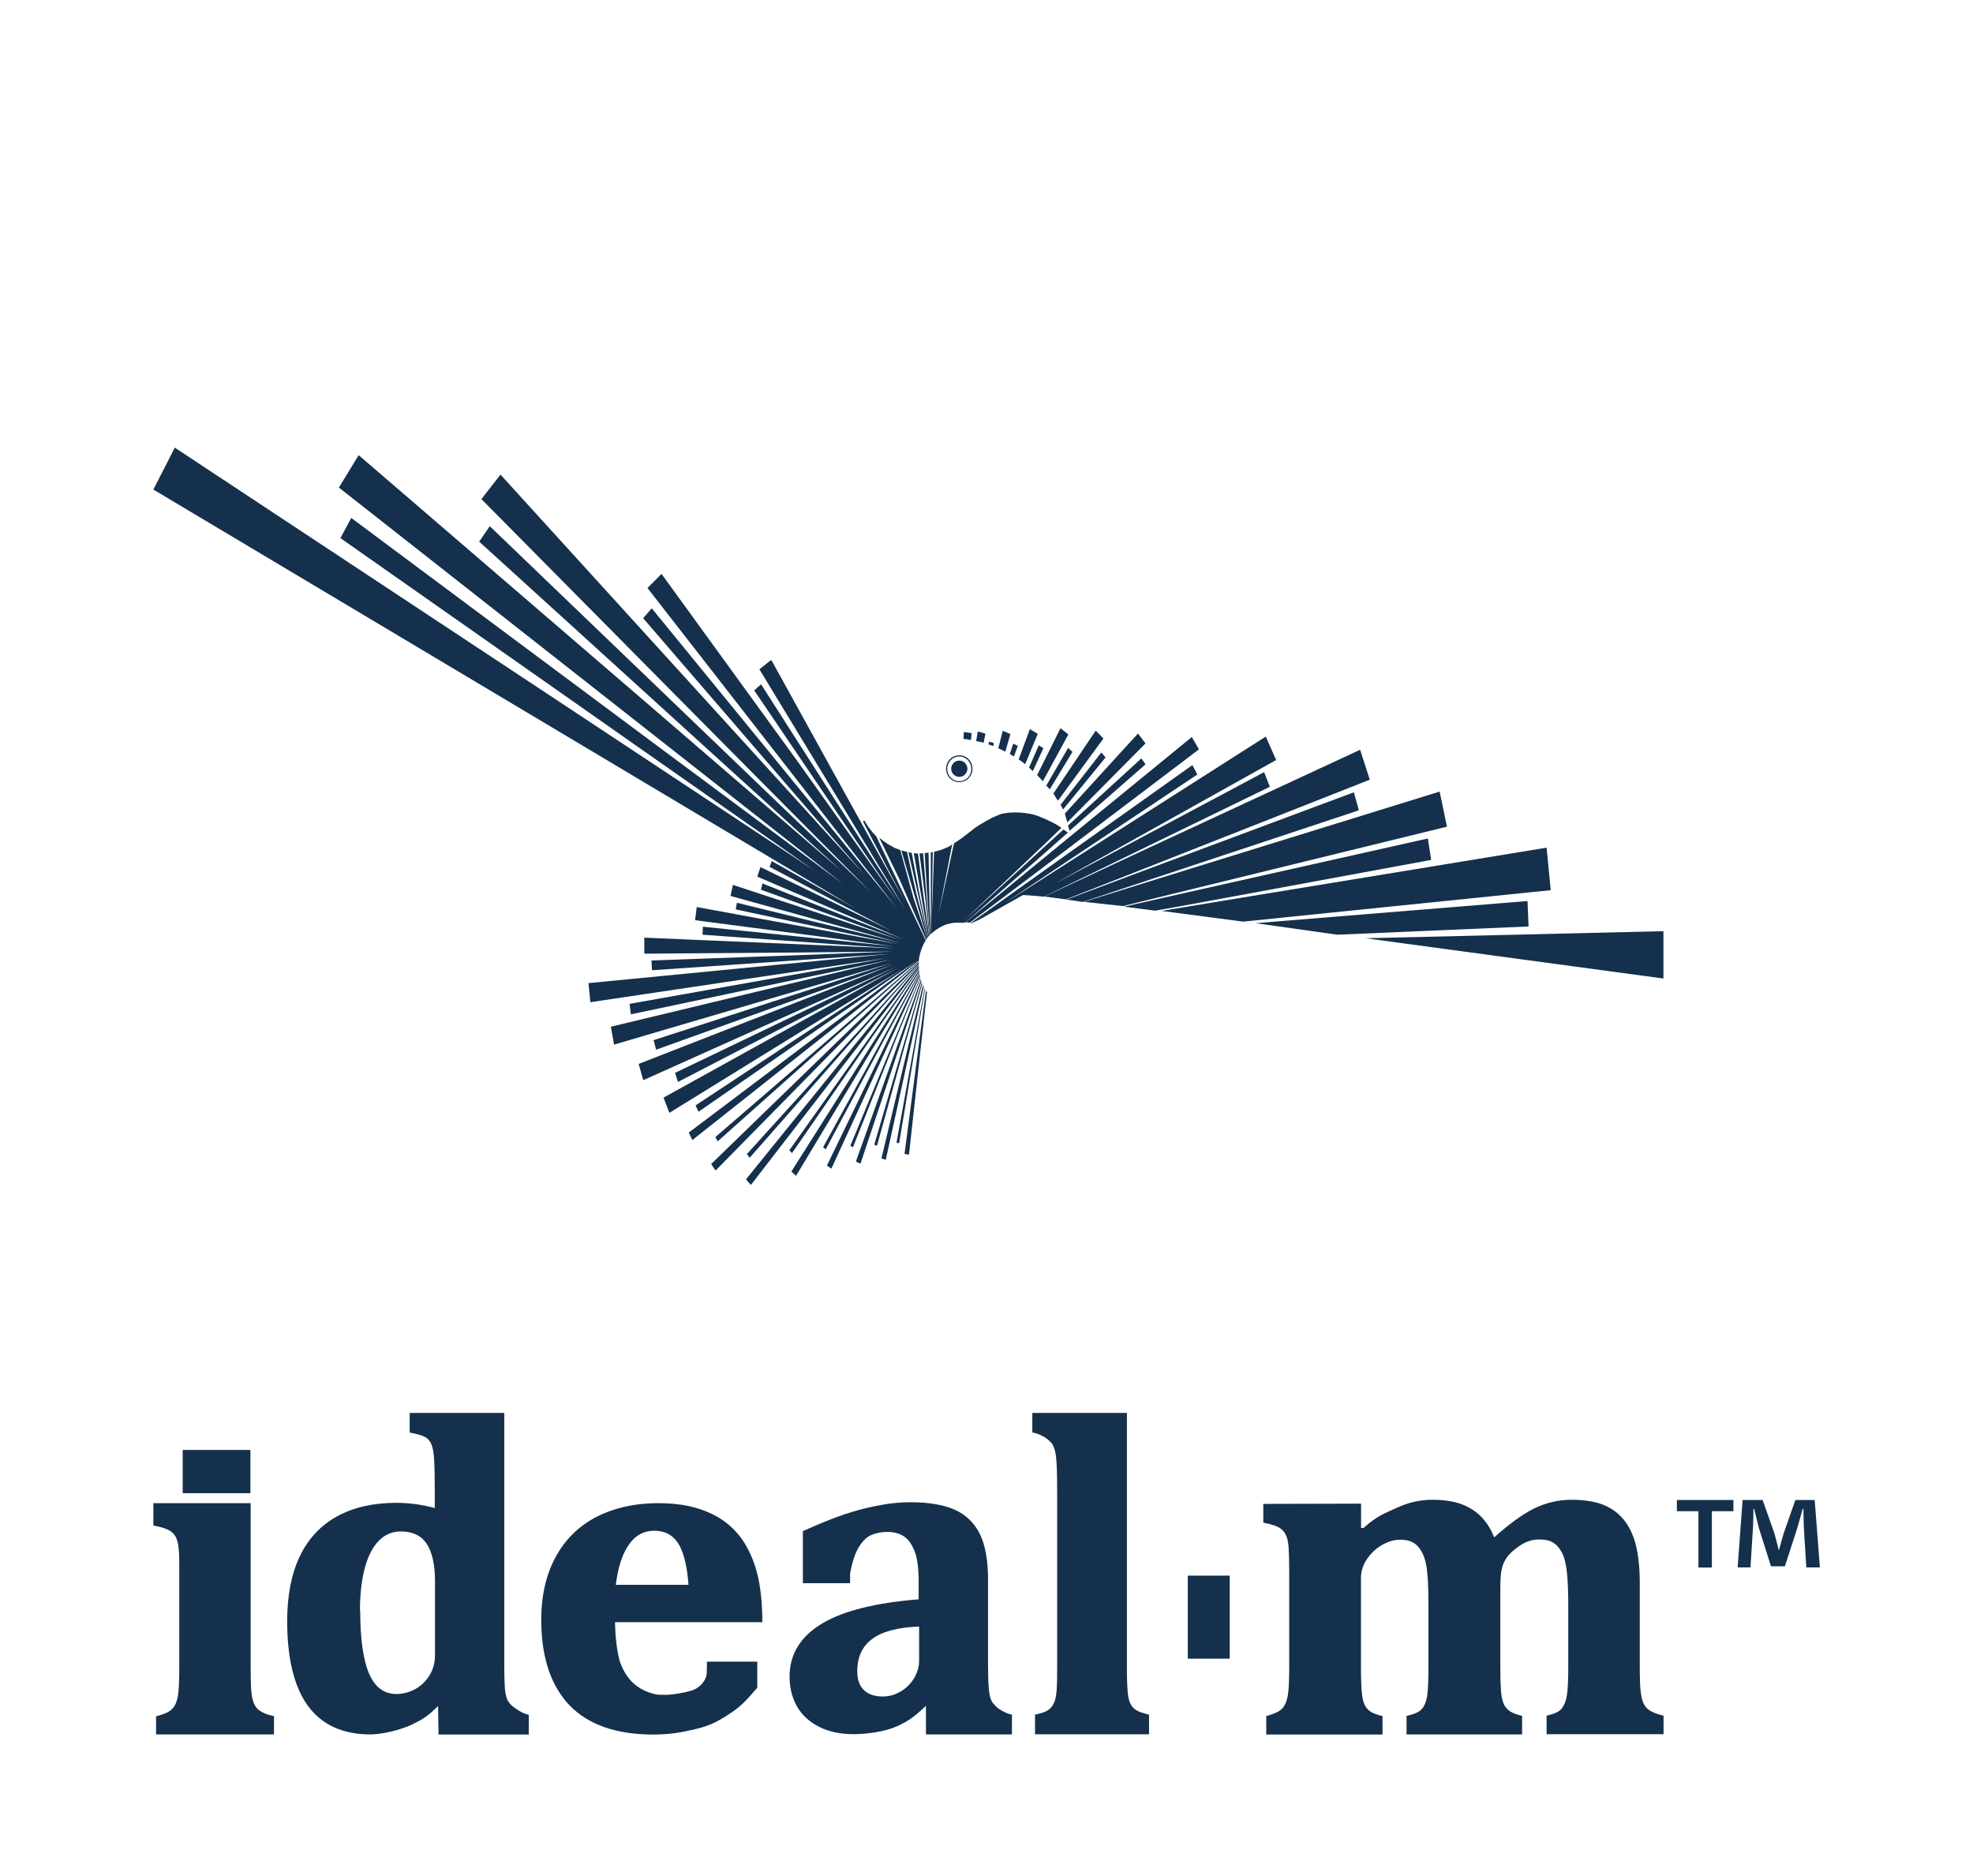
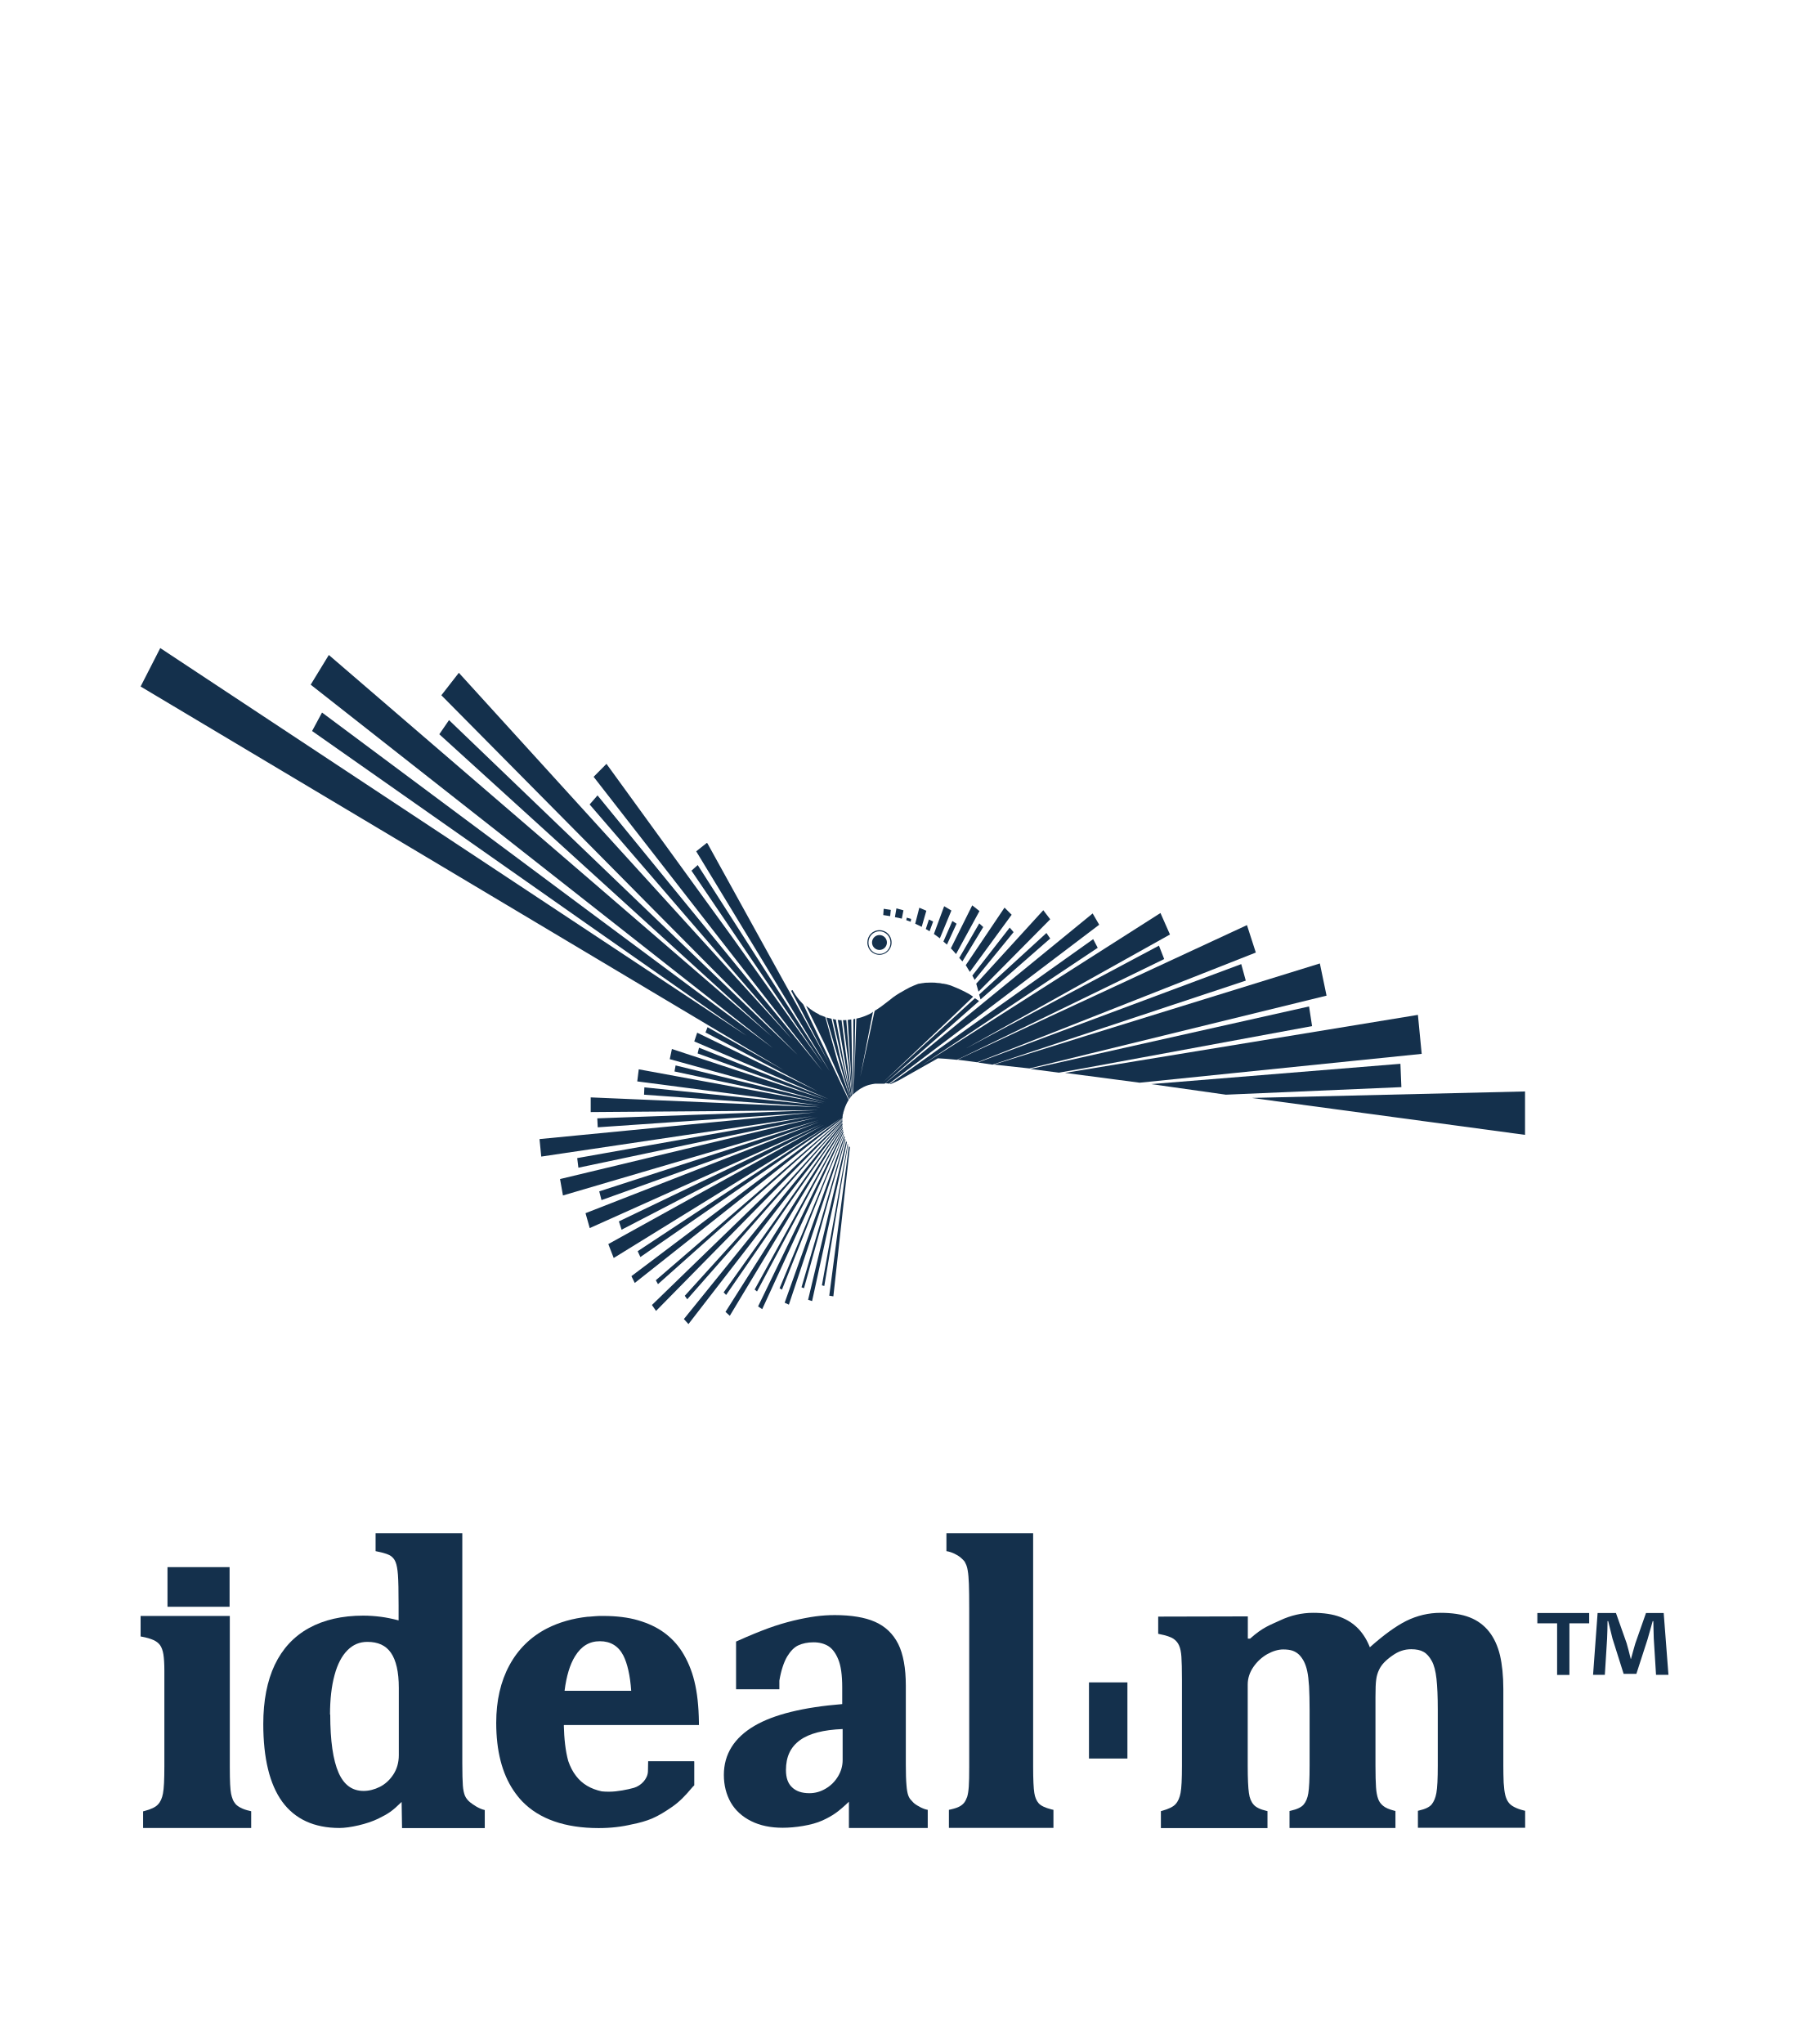
- <svg xmlns="http://www.w3.org/2000/svg" id="Layer_2" data-name="Layer 2" viewBox="-13.02 -38 167.5 159.24">
+ <svg xmlns="http://www.w3.org/2000/svg" id="Layer_2" data-name="Layer 2" viewBox="-13.02 -60 167.5 189.24">
  <g id="Layer_1-2" data-name="Layer 1">
    <g>
      <path d="M69.41,24.81l.06-.57-.66-.1-.04.58c.21.03.43.06.64.1h0Z" fill="#14304c" />
      <polygon points="70.64 24.28 69.99 24.1 69.85 24.91 70.49 25.05 70.64 24.28" fill="#14304c" />
      <polygon points="72.76 24.32 72.11 24.04 71.73 25.52 72.33 25.81 72.76 24.32" fill="#14304c" />
      <path d="M74.01,26.88l1.07-2.58-.67-.4-.95,2.57c.19.13.37.26.55.4h0Z" fill="#14304c" />
      <path d="M75.51,28.33h0s2.17-3.98,2.17-3.98l-.67-.53-1.98,3.98c.17.17.33.35.48.53Z" fill="#14304c" />
      <path d="M76.56,29.61c.08.12.15.23.23.37h0s3.87-5.29,3.87-5.29l-.66-.66-3.59,5.33c.05.09.11.17.15.24Z" fill="#14304c" />
      <polygon points="77.59 31.81 84.23 25.11 83.59 24.27 77.38 31.07 77.59 31.81" fill="#14304c" />
      <polygon points="118.28 33.96 92.14 38.25 85.6 39.33 92.51 40.24 118.63 37.57 118.28 33.96" fill="#14304c" />
      <polygon points="71.35 25.08 70.95 24.96 70.9 25.19 71.31 25.34 71.35 25.08" fill="#14304c" />
      <path d="M73.06,26.22h0s.33-.9.33-.9l-.39-.19-.29.88c.11.06.22.13.35.21Z" fill="#14304c" />
      <path d="M74.67,27.45h0s.89-1.93.89-1.93l-.39-.25-.83,1.9c.12.1.22.19.32.28Z" fill="#14304c" />
      <path d="M75.82,28.7s.05.06.1.11l.02.02c.06.07.13.14.16.18h0s1.93-3.18,1.93-3.18l-.37-.34-1.86,3.21Z" fill="#14304c" />
      <polygon points="77.02 30.32 77.23 30.72 80.84 26.3 80.48 25.88 77.02 30.32" fill="#14304c" />
      <path d="M77.65,32.08c.02.07.04.15.06.21.02.08.04.16.07.24h0s6.45-5.64,6.45-5.64l-.35-.51-6.23,5.7Z" fill="#14304c" />
      <path d="M88.77,25.62l-.61-1.05-11.1,9.07-8.11,6.65c.12,0,.24.02.36.04h0s8.1-6.11,8.1-6.11l11.35-8.6Z" fill="#14304c" />
      <path d="M65.59,41.8s.06-.09.09-.14l-1.2-3.59h.01s-.01-.03-.01-.03l-1.07-3.88c-.15-.05-.3-.11-.48-.18l-.11-.05v-.02c-.38-.18-.73-.41-1.03-.67-.03-.02-.06-.04-.08-.06h-.01s-.06-.05-.08-.07h0s1.71,3.51,1.71,3.51l2.28,5.17Z" fill="#14304c" />
      <path d="M94.78,28.78l-.48-1.23-17.84,9.5,18.86-10.53-.88-1.99-14.23,9.07-7.93,5.06,5.06-3.38,11.29-7.53-.42-.8-11.11,7.9-7.74,5.52s.03,0,.04,0c.02,0,.04,0,.05,0h0s.73-.33.73-.33l3.65-2.06.77.05,1,.09,4.78-2.32,14.39-7Z" fill="#14304c" />
      <path d="M58.36,49.34l-10.65,9.19.2.36,17.07-15.21s0-.02,0-.03c0,0,0-.02,0-.03v-.02l-6.63,5.74Z" fill="#14304c" />
      <path d="M64.99,43.84h0s0-.09,0-.13h0s-6.69,6.49-6.69,6.49l-10.95,10.62.38.55,10.74-10.92,6.52-6.62Z" fill="#14304c" />
      <polygon points="103.27 28.19 102.45 25.65 84.19 34.12 75.66 38.1 75.66 38.1 75.64 38.11 77.48 38.35 84.65 35.53 103.27 28.19" fill="#14304c" />
      <polygon points="109.82 32.18 109.2 29.2 87.58 35.89 79 38.56 82.31 38.92 87.93 37.54 109.82 32.18" fill="#14304c" />
      <polygon points="108.48 35 108.2 33.18 87.1 37.91 82.4 38.97 85.04 39.31 87.25 38.92 108.48 35" fill="#14304c" />
      <path d="M59.5,49.92l-9.11,10.05.23.32,14.36-16.33s0-.03,0-.05c0,0,0-.02,0-.03h0s-5.47,6.04-5.47,6.04Z" fill="#14304c" />
      <polygon points="101.92 29.26 83.95 35.96 77.55 38.36 77.56 38.36 77.54 38.37 78.89 38.57 102.34 30.79 101.92 29.26" fill="#14304c" />
      <path d="M65,43.58s0-.04,0-.06c0,0,0-.01,0-.02v-.02s0-.02,0-.02v-.03s0,0,0,0v-.04s.02-.09.02-.15v-.06s.02,0,.02,0c0,0,.02-.09.02-.09,0-.03.01-.06.02-.09v-.04s.02-.05.03-.07l.02-.07s.03-.1.03-.1c.1-.32.24-.62.41-.89l-4.2-8.83c-.09-.09-.2-.21-.3-.33-.02-.03-.05-.05-.07-.08-.27-.33-.5-.67-.63-.93l-.13.07,3.47,6.64-4.4-7.94-6.82-12.35-.06-.04-.98.78,12.37,20.37-4.94-7.71-7.29-11.39-.58.52,7.55,11.14,4.59,6.76-8.42-11.82-11.59-15.97-1.19,1.2,21.18,27.2-8.87-10.86-11.95-14.62-.73.84,12.27,14.23,6.5,7.53-12.54-13.79L29.47,2.29l-1.62,2.08,19.05,19.24,13.97,14.08L28.56,6.67l-.9,1.31,30.81,28-16.67-14.37L17.43.64l-1.68,2.75,25.09,19.72,17.72,13.93-17.12-12.72L16.8,5.97l-.92,1.71,25.05,17.58,15.22,10.66-23.49-15.54L1.82,0,0,3.56l51.36,30.64,8.26,4.92-7.12-4.02-.19.49,10.39,5.45-11.16-5.43-.27.81,7.56,3.24,4.86,2.09-4.61-1.82-7.37-2.93-.13.53,7.42,2.68,4.44,1.61-5.5-1.82-8.74-2.88-.2.94,14.47,4-5.33-1.32-8.6-2.1-.1.56,8.64,1.85,5.19,1.1-6.65-1.22-10.49-1.93-.14,1.12,10.57,1.38,6.38.85-5.99-.62-10.3-1.06-.03.68,10.31.74,6.04.42-21.29-.91v1.36s13.13-.1,13.13-.1l7.91-.08-7.47.29-12.96.47.04.83,20.18-1.39-9.41.91-16.16,1.57.16,1.62,25.12-3.74-7.5,1.34-14.29,2.54.11.89,14.22-3,7.95-1.67-8.49,2.03-15.38,3.69.27,1.52,15.24-4.48,8.43-2.48-7.01,2.28-13.3,4.3.21.81,13.16-4.72,7.02-2.53-7.49,2.93-14.17,5.53.39,1.38,21.45-9.62-6.36,3.05-12.39,5.95.25.77,12.26-6.36,6.44-3.34-19.93,11.03.5,1.29,12.83-7.92,6.98-4.31-6.09,4.01-11.5,7.59.25.54,11.39-7.88,7.2-4.98-7.47,5.62-11.95,9.01.31.63,11.81-9.35,7.41-5.88Z" fill="#14304c" />
      <path d="M64.99,44.09s0-.06-.01-.09l-5.45,6.72-9.22,11.4.42.47,14.27-18.46v-.04Z" fill="#14304c" />
      <path d="M64.72,37.68h.01s0-.01,0-.01h0s-.75-3.35-.75-3.35c-.17-.04-.34-.08-.48-.12h0l1.04,3.55,1.15,3.91s.04-.05.06-.08l-1.01-3.85v-.05Z" fill="#14304c" />
      <path d="M65.59,46.1l-.55,4.16-1.27,9.7.38.06,1.07-9.73.46-4.06s-.04-.06-.07-.1l-.03-.03Z" fill="#14304c" />
      <path d="M65.4,45.77l-.02-.04s-.03-.06-.05-.08l-1.13,4.67-2.39,10.02.37.12,2.21-10.09,1.01-4.59Z" fill="#14304c" />
      <path d="M65.52,45.98s-.01-.02-.02-.03c0-.01-.02-.03-.03-.04l-.73,3.99-1.65,9.1.22.06,1.53-9.14.67-3.94Z" fill="#14304c" />
      <path d="M65.81,34.38c-.11.02-.22.03-.33.05l.43,6.95s.04-.05.07-.07l-.1-3.06-.07-3.86Z" fill="#14304c" />
      <path d="M77.62,32.66l-.36-.24-8.56,7.83,6.99-6.62,1.4-1.35c-.05-.04-.1-.08-.15-.11-.11-.07-.23-.15-.38-.23,0,0,0,0-.01,0h0c-.07-.04-.13-.08-.2-.11-.03-.02-.07-.03-.1-.05-.1-.05-.19-.09-.27-.13l-.06-.03h0s0,0,0,0c-.11-.05-.22-.1-.34-.15l-.56-.23h0s-.03-.01-.03-.01c-.08-.03-.18-.05-.28-.08l-.07-.02h0s-.05-.01-.05-.01c-.1-.02-.18-.04-.26-.05h-.08c-.11-.03-.22-.05-.33-.06h-.08c-.19-.03-.38-.04-.58-.04h-.05s-.04,0-.04,0c-.1,0-.2,0-.3.01h-.07s-.02,0-.02,0c-.11,0-.22.02-.34.04h-.07s-.02.01-.02.01c-.11.02-.21.03-.3.05h-.03s-.02.01-.02.01l-.08.03c-.21.08-.43.17-.64.27l-.05.02-.07.04c-.1.05-.2.1-.32.17l-.07.04-.05.03c-.1.06-.21.12-.31.18l-.06.03-.07.04c-.09.06-.18.11-.27.17l-.06.04-.06.04c-.07.05-.13.09-.2.14-.15.12-.29.23-.42.33-.1.08-.2.15-.3.23,0,0-.21.16-.25.19l-.09.07c-.08.06-.16.11-.23.16-.15.11-.29.19-.42.27v.06s-.02,0-.02,0l-1.32,6.07,1.18-6.04c-.06.06-.13.11-.22.16l-.05.03s-.09.05-.15.07c-.05.02-.11.05-.16.07-.06.02-.11.05-.17.07-.06.02-.12.05-.19.07-.06.02-.12.04-.18.06-.04.01-.07.02-.11.03-.1.03-.2.05-.29.07,0,0-.01,0-.02,0l-.21,6.16.1-6.14-.07.02s-.07.02-.1.03v6.94c.16-.15.33-.3.52-.42l.04-.03c.1-.07.21-.13.33-.19l.03-.02c.07-.03.15-.07.2-.09h0s.04-.02.04-.02h.01s.16-.06.16-.06l.06-.02c.07-.02.14-.04.2-.05h.03s.01-.01.01-.01h.02s.04-.01.07-.02l.12-.02c.07-.01.13-.02.2-.03,0,0,.01,0,.02,0h.02s0,0,0,0h.03s.04,0,.05,0h.08s.11,0,.11,0c.06,0,.12,0,.18,0,0,0,.02,0,.03,0,0,0,.02,0,.02,0,0,0,.02,0,.03,0,0,0,.02,0,.03,0,0,0,.01,0,.02,0,0,0,.01,0,.02,0,.06,0,.11,0,.17,0h.05s6.26-5.46,6.26-5.46l2.46-2.17Z" fill="#14304c" />
      <path d="M64.91,34.45c-.1,0-.21,0-.32-.02h-.03s1.23,7.09,1.23,7.09c.02-.02.04-.05.06-.07h.01s-.49-3.43-.49-3.43l-.46-3.57Z" fill="#14304c" />
      <path d="M65.11,34.45h-.07s.52,4.02.52,4.02l.31,2.96s.02-.03.03-.04l-.55-6.95c-.08,0-.16,0-.24.01Z" fill="#14304c" />
      <path d="M64.39,34.4s-.07-.01-.11-.02h-.02c-.05-.01-.1-.02-.16-.03l.91,3.97.73,3.25s.03-.04.04-.05l-.67-3.23-.73-3.89Z" fill="#14304c" />
      <path d="M65.04,44.64s0-.03,0-.05c0-.01,0-.02-.01-.04l-2.89,5.22-5.28,9.62.22.18,5.19-9.73,2.79-5.21Z" fill="#14304c" />
      <path d="M65.08,44.86h0c0-.05-.02-.09-.03-.13l-2.75,5.65-5.12,10.57.38.26,4.93-10.72,2.59-5.63Z" fill="#14304c" />
      <path d="M65.27,45.56v-.05s0-.01,0-.01c-.01-.03-.02-.05-.04-.08l-1.31,4.46-2.72,9.3.23.09,2.6-9.34,1.23-4.36Z" fill="#14304c" />
      <path d="M61.09,49.95l3.9-5.66s0-.03,0-.06c0-.01,0-.03,0-.05l-4.02,5.65-6.98,9.82.23.24,6.87-9.95Z" fill="#14304c" />
      <path d="M65.02,44.47v-.04s-.01-.05-.02-.08l-3.91,6.16-6.93,10.95.4.36,6.7-11.13,3.76-6.22Z" fill="#14304c" />
      <path d="M65.13,45.07s0-.03-.01-.04c0-.02,0-.03-.02-.05l-2.02,4.85-3.91,9.44.22.13,3.79-9.52,1.94-4.81Z" fill="#14304c" />
      <path d="M65.21,45.31s-.02-.05-.02-.07v-.02s-.03-.05-.03-.05l-1.84,5.14-3.68,10.3.39.18,3.47-10.39,1.7-5.09Z" fill="#14304c" />
      <polygon points="116.66 38.49 93.58 40.37 100.5 41.35 116.75 40.65 116.66 38.49" fill="#14304c" />
      <polygon points="128.2 41.05 102.9 41.65 128.2 45.07 128.2 41.05" fill="#14304c" />
      <path d="M68.42,28.4c.61,0,1.12-.5,1.12-1.14s-.49-1.14-1.12-1.14-1.12.5-1.12,1.14.5,1.14,1.12,1.14ZM68.42,26.22c.56,0,1.02.47,1.02,1.05s-.45,1.05-1.02,1.05-1.02-.47-1.02-1.05.45-1.05,1.02-1.05Z" fill="#14304c" />
      <path d="M68.42,27.95c.38,0,.69-.31.69-.69s-.31-.69-.69-.69-.69.31-.69.69.31.69.69.69Z" fill="#14304c" />
    </g>
    <g>
      <rect x="87.82" y="95.76" width="3.56" height="7.05" fill="#14304c" />
      <g>
        <path d="M9.27,107.37c-.21-.11-.36-.22-.47-.34-.11-.13-.2-.27-.26-.42s-.12-.33-.16-.53-.07-.5-.09-.88c-.02-.39-.03-.94-.03-1.65v-13.94H0v1.9l.12.02c.44.08.8.19,1.07.31.25.11.46.27.61.47.15.21.25.5.31.85.06.38.09.88.09,1.49v8.91c0,1.2-.04,2.04-.13,2.49-.08.43-.23.77-.46,1.01-.22.25-.65.45-1.26.61l-.12.03v1.54h10.01v-1.55l-.12-.03c-.36-.08-.65-.18-.86-.3Z" fill="#14304c" />
        <rect x="2.49" y="85.09" width="5.75" height="3.67" fill="#14304c" />
      </g>
      <path d="M18.42,109.24c.94,0,2.56-.36,3.58-.86.97-.48,1.29-.69,2.17-1.55l.04,2.42h7.66v-1.67c-.56-.12-1.12-.53-1.36-.72-.2-.16-.37-.37-.47-.59-.1-.24-.17-.56-.2-.97-.03-.42-.05-1.12-.05-2.06v-21.29h-8.03v1.66l.19.04c.74.15,1.07.3,1.21.4.2.14.35.32.45.57.11.27.18.67.22,1.19.04.54.06,1.49.06,2.82v1.39c-.62-.16-1.16-.27-1.63-.33-.54-.07-1.1-.11-1.65-.11-1.95,0-3.64.39-5.02,1.15-1.4.77-2.46,1.92-3.17,3.41-.7,1.48-1.06,3.32-1.06,5.47,0,3.17.59,5.59,1.75,7.19,1.18,1.62,2.96,2.44,5.31,2.44ZM17.54,98.74c0-1.4.14-2.64.42-3.66.27-1,.67-1.77,1.2-2.3.52-.52,1.12-.77,1.84-.77.99,0,1.71.33,2.18,1.01.48.69.73,1.78.73,3.24v6.24c0,.67-.17,1.27-.5,1.78-.34.52-.76.9-1.25,1.15-.5.25-1.01.38-1.51.38-1.05,0-1.81-.55-2.31-1.67-.52-1.17-.78-2.99-.78-5.4h0Z" fill="#14304c" />
      <path d="M76.34,84.66c.11.17.2.42.25.73.06.33.09.75.11,1.24.02.5.03,1.29.03,2.36v14.6c0,.79-.01,1.4-.04,1.83-.03.41-.08.72-.15.94-.08.22-.17.4-.27.53-.1.13-.24.25-.42.35-.19.11-.47.2-.82.28l-.18.04v1.67h9.68v-1.67l-.18-.04c-.59-.15-.99-.34-1.19-.57-.2-.23-.34-.55-.4-.95-.07-.43-.11-1.24-.11-2.41v-21.64h-8.03v1.66c.5.07,1.05.37,1.29.57.18.15.34.31.45.48Z" fill="#14304c" />
      <path d="M56.85,99.78c-1.88,1.1-2.84,2.63-2.84,4.55,0,.95.22,1.81.64,2.55.43.74,1.07,1.32,1.9,1.73h0s0,0,0,0c.82.41,1.8.61,2.91.61s2.69-.22,3.69-.68c.95-.44,1.44-.78,2.44-1.73v2.43h7.3v-1.68c-.46-.07-1.02-.42-1.19-.55-.14-.1-.25-.25-.36-.36s-.19-.25-.26-.44c-.07-.2-.13-.51-.16-.94-.04-.44-.06-1.07-.06-1.89v-7.32c0-1.62-.24-2.92-.7-3.85-.48-.95-1.2-1.64-2.16-2.06-.93-.41-2.19-.62-3.72-.62-.59,0-1.2.04-1.79.12-.59.08-1.27.21-2.03.39-.74.18-1.51.41-2.29.69-.76.28-1.74.67-2.89,1.19l-.14.06v4.42h4.01v-.8c.16-.95.41-1.7.72-2.23.31-.51.66-.87,1.04-1.04.39-.18.86-.28,1.4-.28s.99.12,1.37.35c.37.23.68.64.92,1.22.25.6.37,1.47.37,2.6v1.55c-3.59.29-6.33.96-8.12,2.01ZM65.01,100.09v2.86c0,.53-.14,1.03-.42,1.5-.28.47-.66.86-1.14,1.14-.48.29-.99.43-1.52.43-.69,0-1.23-.18-1.61-.55-.38-.36-.56-.88-.56-1.59,0-1.23.42-2.13,1.3-2.77h0c.85-.62,2.18-.96,3.95-1.03Z" fill="#14304c" />
      <path d="M51.7,99.69v-.24c-.02-1.48-.16-2.76-.42-3.8-.25-1.03-.65-1.96-1.16-2.76-.44-.68-1-1.27-1.66-1.75-.66-.48-1.47-.86-2.4-1.13h0s0,0,0,0c-.92-.27-2-.4-3.21-.4h0s-.06,0-.09,0c-.21,0-.43,0-.64.02-.21.01-.41.03-.61.05-.03,0-.06,0-.09,0-1.39.15-2.66.51-3.78,1.08-1.5.77-2.68,1.92-3.49,3.42-.81,1.49-1.22,3.28-1.22,5.32,0,2.59.54,4.68,1.59,6.25.25.37.52.72.83,1.04,1.57,1.62,3.96,2.46,7.07,2.46,1.11,0,2.14-.12,3.1-.35.67-.13,1.31-.31,1.85-.54.63-.27,1.23-.65,1.87-1.09.67-.47,1.18-1,1.76-1.69.04-.05.08-.1.13-.15l.07-.07.07-.07v-2.21l-.03-.02h-4.24l-.02.95c-.03.69-.63,1.31-1.29,1.51-.59.17-1.57.36-2.26.36-.27,0-.51,0-.73-.03-1.01-.22-1.81-.68-2.37-1.42-.3-.38-.54-.84-.73-1.39-.26-.93-.38-2.08-.41-3.3l.03-.03h12.51ZM42.53,91.95c.97,0,1.71.43,2.17,1.32.38.75.63,1.85.73,3.27h-6.17c.17-1.35.49-2.43.97-3.2.58-.94,1.33-1.39,2.3-1.39Z" fill="#14304c" />
      <path d="M94.23,89.67v1.59l.12.03c.62.12,1.05.27,1.29.43.23.16.41.36.52.62.12.26.19.62.22,1.05.03.45.05,1.16.05,2.12v7.98c0,1.21-.04,2.06-.13,2.51-.08.43-.23.78-.46,1.03-.22.25-.64.45-1.25.62l-.11.03v1.57h9.87v-1.57l-.12-.03c-.56-.13-.96-.33-1.17-.58-.22-.25-.37-.61-.43-1.07-.07-.48-.11-1.32-.11-2.53v-7.52c0-.57.18-1.11.52-1.61.35-.51.79-.91,1.3-1.2.51-.28,1.01-.43,1.47-.43.35,0,.65.04.87.12.22.08.42.2.59.36.16.16.31.36.45.62.13.26.24.57.31.91.08.35.13.82.17,1.4.03.59.05,1.32.05,2.16v5.2c0,1.23-.04,2.09-.12,2.55-.07.44-.22.79-.43,1.04-.21.25-.61.44-1.19.57l-.12.03v1.57h9.81v-1.57l-.11-.03c-.47-.12-.82-.27-1.03-.45-.21-.17-.37-.38-.46-.64-.1-.27-.17-.63-.2-1.08-.03-.46-.05-1.13-.05-2.01v-6.34c0-.75.02-1.3.07-1.63.04-.32.13-.61.25-.87s.28-.49.48-.7.45-.42.75-.63c.28-.2.57-.36.85-.45.28-.1.58-.15.91-.15.48,0,.86.08,1.15.25.29.16.54.45.75.83.22.39.36.95.44,1.66.08.72.12,1.67.12,2.83v5.2c0,1.21-.04,2.07-.13,2.54-.08.45-.23.8-.43,1.05-.2.25-.59.44-1.16.57l-.12.03v1.57h9.93v-1.57l-.12-.03c-.34-.08-.64-.19-.89-.32-.23-.12-.41-.26-.53-.43-.13-.17-.23-.4-.3-.67-.07-.29-.12-.67-.15-1.16-.02-.49-.03-1.03-.03-1.59v-7.09c0-1.2-.11-2.25-.31-3.11-.21-.87-.55-1.61-1.02-2.2s-1.07-1.03-1.79-1.31c-.71-.28-1.62-.42-2.7-.42s-2.16.25-3.17.75c-.96.48-2.09,1.3-3.37,2.44-.27-.69-.63-1.25-1.05-1.7-.47-.49-1.04-.86-1.71-1.11-.67-.25-1.51-.38-2.51-.38s-2.05.23-3.04.7c-.96.45-1.58.62-2.78,1.69h-.21v-2.06" fill="#14304c" />
      <path d="M134.14,89.34v.95h-1.83v4.78h-1.14v-4.78h-1.83v-.95h4.8ZM140.33,95.06l-.21-3.37c-.02-.44-.02-.99-.04-1.6h-.06c-.15.51-.32,1.18-.48,1.7l-1.03,3.18h-1.18l-1.03-3.26c-.11-.44-.27-1.12-.4-1.62h-.06c0,.53-.02,1.07-.04,1.6l-.21,3.37h-1.09l.42-5.72h1.7l.99,2.8c.13.44.23.86.38,1.45h.02c.15-.53.27-1.01.4-1.43l.99-2.82h1.64l.44,5.72h-1.14Z" fill="#14304c" />
    </g>
  </g>
</svg>
